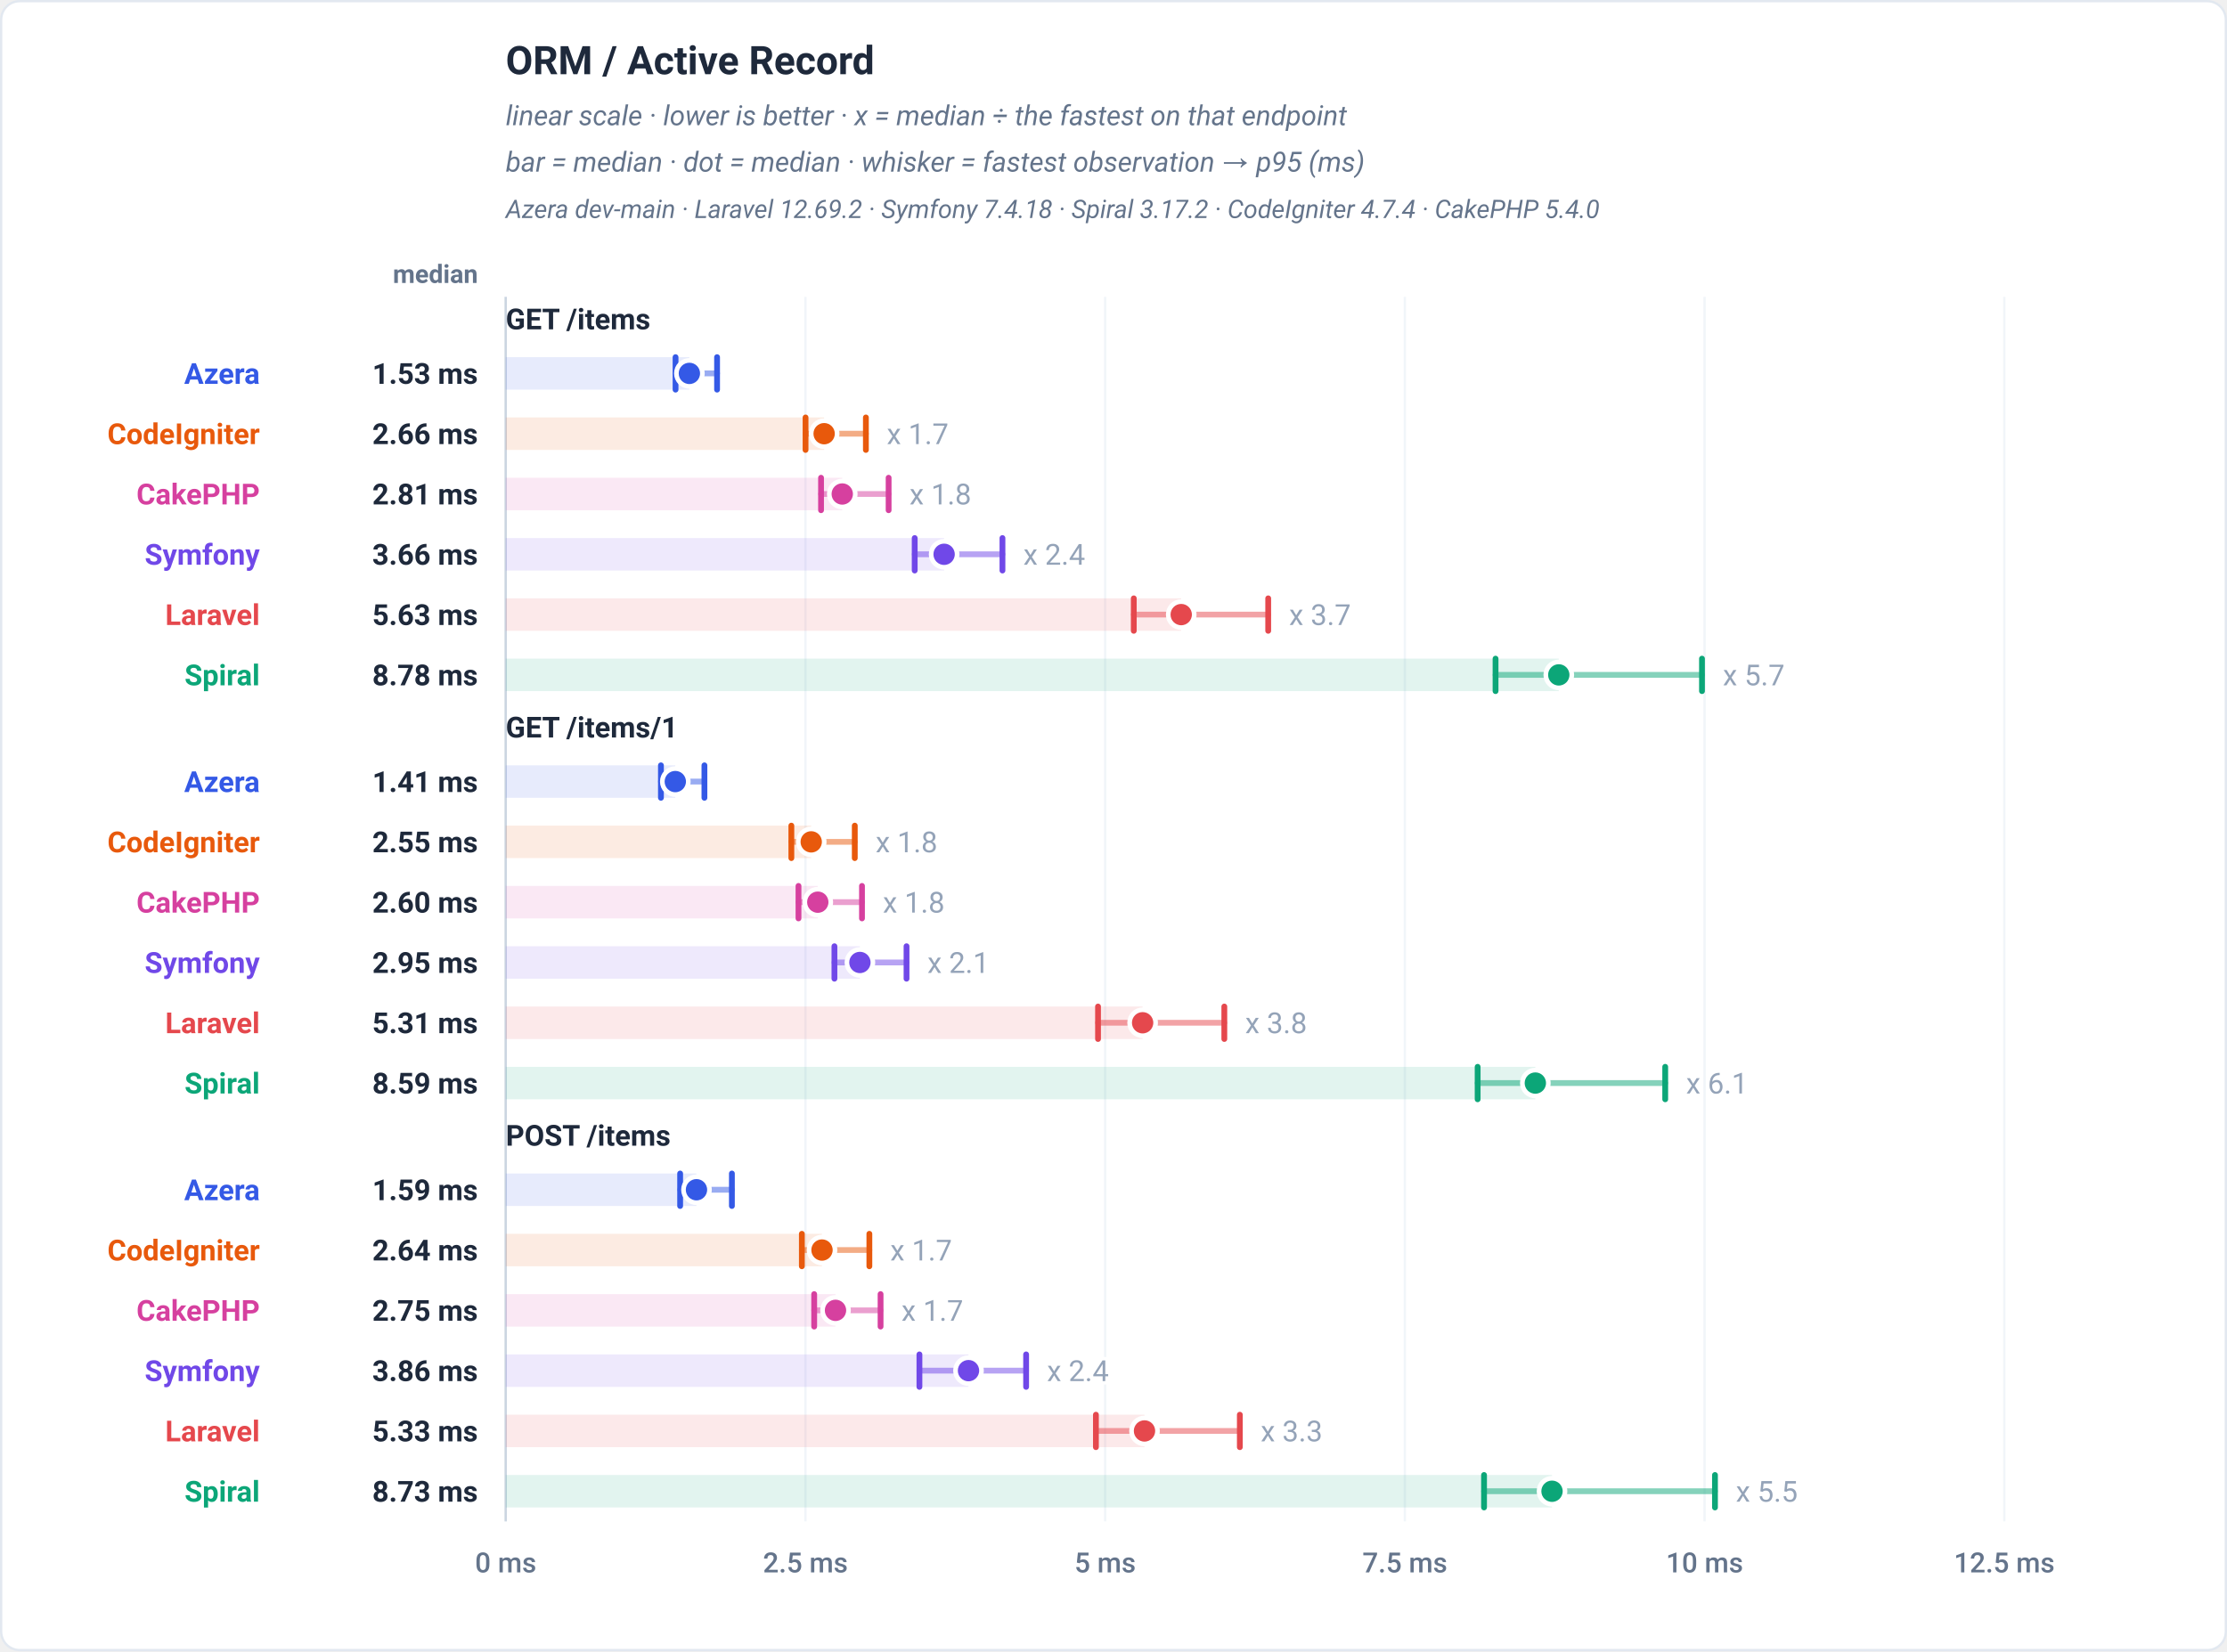
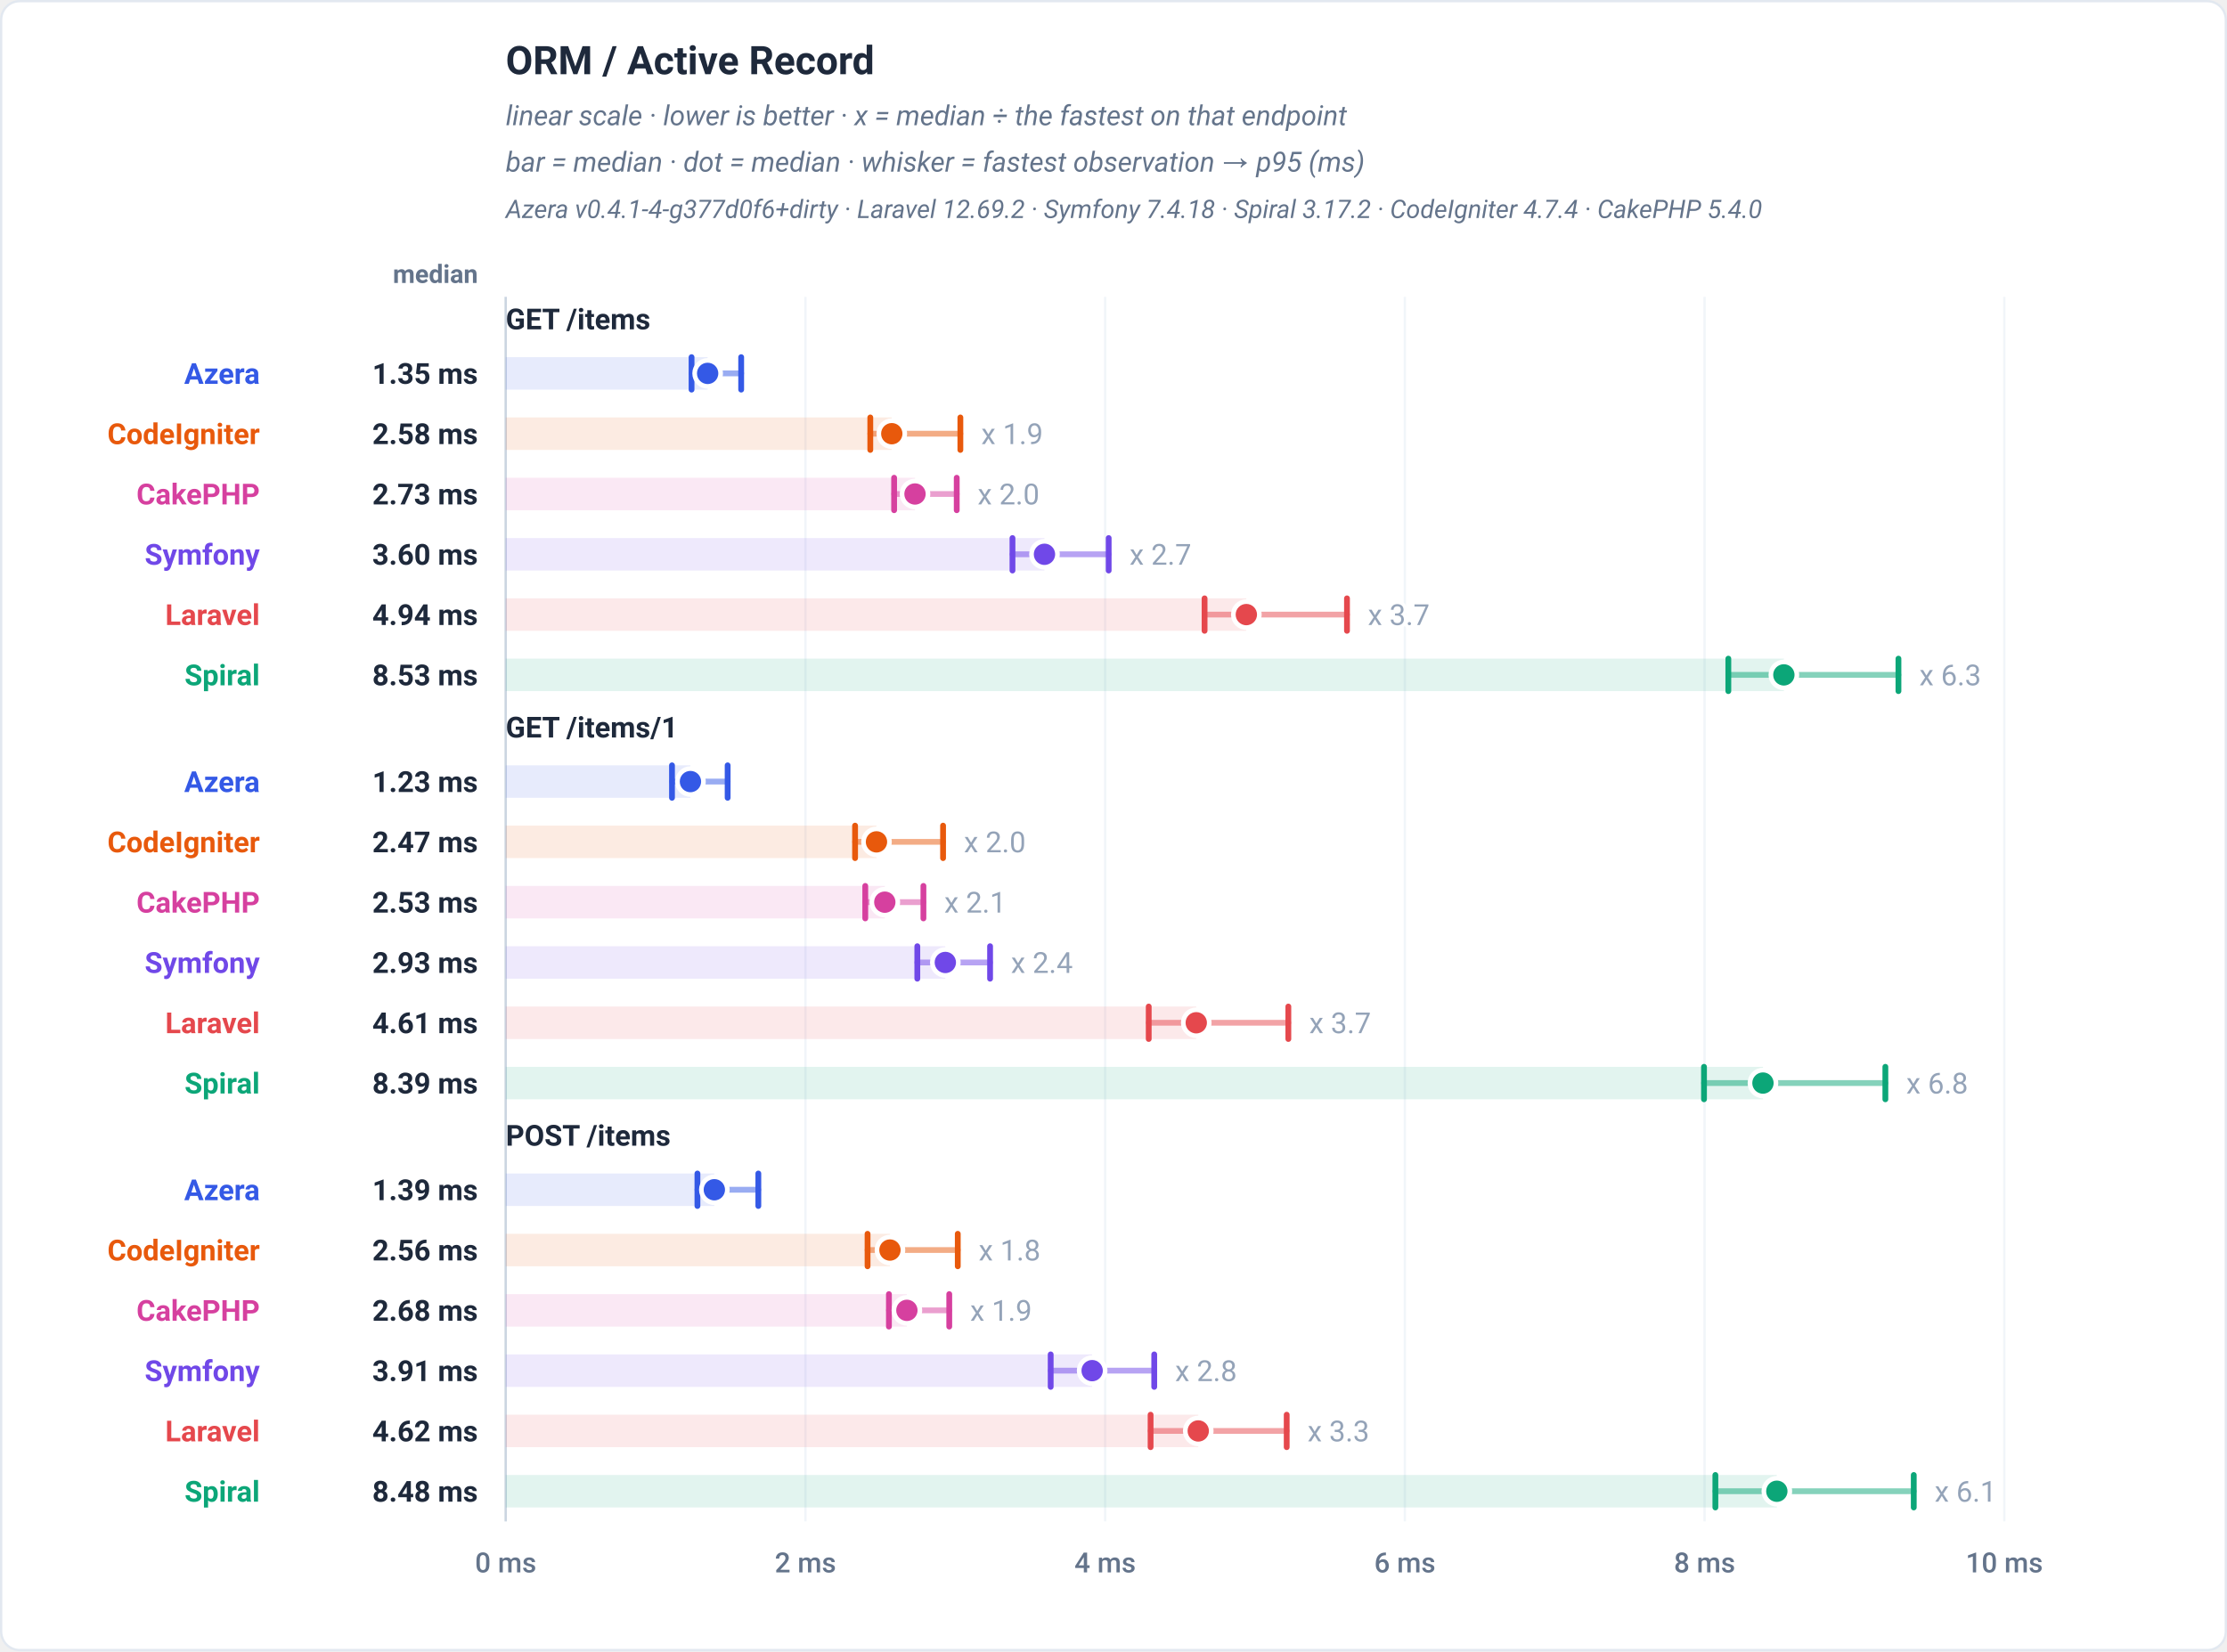
<svg xmlns="http://www.w3.org/2000/svg" viewBox="0 0 960 712" width="960" height="712" role="img" font-family="-apple-system,BlinkMacSystemFont,'Segoe UI',Roboto,Helvetica,Arial,sans-serif">
  <rect x="0.5" y="0.5" width="959" height="711" rx="8" fill="#ffffff" stroke="#e2e8f0" />
  <text x="218" y="32" font-family="-apple-system,BlinkMacSystemFont,'Segoe UI',Roboto,Helvetica,Arial,sans-serif" font-size="17" font-weight="700" fill="#1e293b" text-anchor="start">ORM / Active Record</text>
  <text x="218" y="54" font-family="-apple-system,BlinkMacSystemFont,'Segoe UI',Roboto,Helvetica,Arial,sans-serif" font-size="12" font-weight="400" fill="#64748b" text-anchor="start" font-style="italic">linear scale · lower is better · x = median ÷ the fastest on that endpoint</text>
  <text x="218" y="74" font-family="-apple-system,BlinkMacSystemFont,'Segoe UI',Roboto,Helvetica,Arial,sans-serif" font-size="12" font-weight="400" fill="#64748b" text-anchor="start" font-style="italic">bar = median · dot = median · whisker = fastest observation → p95 (ms)</text>
-   <text x="218" y="94" font-family="-apple-system,BlinkMacSystemFont,'Segoe UI',Roboto,Helvetica,Arial,sans-serif" font-size="11" font-weight="400" fill="#64748b" text-anchor="start" font-style="italic">Azera dev-main · Laravel 12.69.2 · Symfony 7.4.18 · Spiral 3.17.2 · CodeIgniter 4.7.4 · CakePHP 5.4.0</text>
+   <text x="218" y="94" font-family="-apple-system,BlinkMacSystemFont,'Segoe UI',Roboto,Helvetica,Arial,sans-serif" font-size="11" font-weight="400" fill="#64748b" text-anchor="start" font-style="italic">Azera v0.4.1-4-g377d0f6+dirty · Laravel 12.69.2 · Symfony 7.4.18 · Spiral 3.17.2 · CodeIgniter 4.7.4 · CakePHP 5.4.0</text>
  <text x="206" y="122" font-family="-apple-system,BlinkMacSystemFont,'Segoe UI',Roboto,Helvetica,Arial,sans-serif" font-size="11" font-weight="600" fill="#64748b" text-anchor="end">median</text>
  <line x1="218" y1="128" x2="218" y2="656" stroke="#f1f5f9" stroke-width="1" />
  <text x="218" y="678" font-family="-apple-system,BlinkMacSystemFont,'Segoe UI',Roboto,Helvetica,Arial,sans-serif" font-size="12" font-weight="500" fill="#64748b" text-anchor="middle">0 ms</text>
  <line x1="347.2" y1="128" x2="347.2" y2="656" stroke="#f1f5f9" stroke-width="1" />
-   <text x="347.2" y="678" font-family="-apple-system,BlinkMacSystemFont,'Segoe UI',Roboto,Helvetica,Arial,sans-serif" font-size="12" font-weight="500" fill="#64748b" text-anchor="middle">2.5 ms</text>
+   <text x="347.2" y="678" font-family="-apple-system,BlinkMacSystemFont,'Segoe UI',Roboto,Helvetica,Arial,sans-serif" font-size="12" font-weight="500" fill="#64748b" text-anchor="middle">2 ms</text>
  <line x1="476.4" y1="128" x2="476.4" y2="656" stroke="#f1f5f9" stroke-width="1" />
-   <text x="476.4" y="678" font-family="-apple-system,BlinkMacSystemFont,'Segoe UI',Roboto,Helvetica,Arial,sans-serif" font-size="12" font-weight="500" fill="#64748b" text-anchor="middle">5 ms</text>
+   <text x="476.4" y="678" font-family="-apple-system,BlinkMacSystemFont,'Segoe UI',Roboto,Helvetica,Arial,sans-serif" font-size="12" font-weight="500" fill="#64748b" text-anchor="middle">4 ms</text>
  <line x1="605.6" y1="128" x2="605.6" y2="656" stroke="#f1f5f9" stroke-width="1" />
-   <text x="605.6" y="678" font-family="-apple-system,BlinkMacSystemFont,'Segoe UI',Roboto,Helvetica,Arial,sans-serif" font-size="12" font-weight="500" fill="#64748b" text-anchor="middle">7.5 ms</text>
+   <text x="605.6" y="678" font-family="-apple-system,BlinkMacSystemFont,'Segoe UI',Roboto,Helvetica,Arial,sans-serif" font-size="12" font-weight="500" fill="#64748b" text-anchor="middle">6 ms</text>
  <line x1="734.8" y1="128" x2="734.8" y2="656" stroke="#f1f5f9" stroke-width="1" />
-   <text x="734.8" y="678" font-family="-apple-system,BlinkMacSystemFont,'Segoe UI',Roboto,Helvetica,Arial,sans-serif" font-size="12" font-weight="500" fill="#64748b" text-anchor="middle">10 ms</text>
+   <text x="734.8" y="678" font-family="-apple-system,BlinkMacSystemFont,'Segoe UI',Roboto,Helvetica,Arial,sans-serif" font-size="12" font-weight="500" fill="#64748b" text-anchor="middle">8 ms</text>
  <line x1="864" y1="128" x2="864" y2="656" stroke="#f1f5f9" stroke-width="1" />
-   <text x="864" y="678" font-family="-apple-system,BlinkMacSystemFont,'Segoe UI',Roboto,Helvetica,Arial,sans-serif" font-size="12" font-weight="500" fill="#64748b" text-anchor="middle">12.5 ms</text>
+   <text x="864" y="678" font-family="-apple-system,BlinkMacSystemFont,'Segoe UI',Roboto,Helvetica,Arial,sans-serif" font-size="12" font-weight="500" fill="#64748b" text-anchor="middle">10 ms</text>
  <line x1="218" y1="128" x2="218" y2="656" stroke="#cbd5e1" stroke-width="1" />
  <text x="218" y="142" font-family="-apple-system,BlinkMacSystemFont,'Segoe UI',Roboto,Helvetica,Arial,sans-serif" font-size="12.5" font-weight="700" fill="#1e293b" text-anchor="start">GET /items</text>
-   <rect x="218" y="154" width="79.17" height="14" fill="#3459e6" fill-opacity="0.12" />
-   <line x1="291.21" y1="161" x2="309.11" y2="161" stroke="#3459e6" stroke-width="2.5" stroke-linecap="round" opacity="0.5" />
-   <line x1="291.21" y1="154" x2="291.21" y2="168" stroke="#3459e6" stroke-width="2.5" stroke-linecap="round" />
-   <line x1="309.11" y1="154" x2="309.11" y2="168" stroke="#3459e6" stroke-width="2.5" stroke-linecap="round" />
-   <circle cx="297.17" cy="161" r="5.6" fill="#3459e6" stroke="#ffffff" stroke-width="2" />
+   <rect x="218" y="154" width="87.04" height="14" fill="#3459e6" fill-opacity="0.12" />
+   <line x1="298.11" y1="161" x2="319.5" y2="161" stroke="#3459e6" stroke-width="2.5" stroke-linecap="round" opacity="0.5" />
+   <line x1="298.11" y1="154" x2="298.11" y2="168" stroke="#3459e6" stroke-width="2.5" stroke-linecap="round" />
+   <line x1="319.5" y1="154" x2="319.5" y2="168" stroke="#3459e6" stroke-width="2.5" stroke-linecap="round" />
+   <circle cx="305.04" cy="161" r="5.6" fill="#3459e6" stroke="#ffffff" stroke-width="2" />
  <text x="112" y="165.5" font-family="-apple-system,BlinkMacSystemFont,'Segoe UI',Roboto,Helvetica,Arial,sans-serif" font-size="12.5" font-weight="700" fill="#3459e6" text-anchor="end">Azera</text>
-   <text x="206" y="165.5" font-family="-apple-system,BlinkMacSystemFont,'Segoe UI',Roboto,Helvetica,Arial,sans-serif" font-size="12.5" font-weight="700" fill="#1e293b" text-anchor="end">1.53 ms</text>
-   <rect x="218" y="180" width="137.26" height="14" fill="#e8590c" fill-opacity="0.12" />
-   <line x1="347.25" y1="187" x2="373.26" y2="187" stroke="#e8590c" stroke-width="2.5" stroke-linecap="round" opacity="0.5" />
-   <line x1="347.25" y1="180" x2="347.25" y2="194" stroke="#e8590c" stroke-width="2.5" stroke-linecap="round" />
-   <line x1="373.26" y1="180" x2="373.26" y2="194" stroke="#e8590c" stroke-width="2.5" stroke-linecap="round" />
-   <circle cx="355.26" cy="187" r="5.6" fill="#e8590c" stroke="#ffffff" stroke-width="2" />
-   <text x="382.26" y="191.5" font-family="-apple-system,BlinkMacSystemFont,'Segoe UI',Roboto,Helvetica,Arial,sans-serif" font-size="12.5" font-weight="400" fill="#94a3b8" text-anchor="start" stroke="#ffffff" stroke-width="3" paint-order="stroke" stroke-linejoin="round">x 1.7</text>
+   <text x="206" y="165.5" font-family="-apple-system,BlinkMacSystemFont,'Segoe UI',Roboto,Helvetica,Arial,sans-serif" font-size="12.5" font-weight="700" fill="#1e293b" text-anchor="end">1.35 ms</text>
+   <rect x="218" y="180" width="166.42" height="14" fill="#e8590c" fill-opacity="0.12" />
+   <line x1="375.16" y1="187" x2="413.99" y2="187" stroke="#e8590c" stroke-width="2.5" stroke-linecap="round" opacity="0.5" />
+   <line x1="375.16" y1="180" x2="375.16" y2="194" stroke="#e8590c" stroke-width="2.5" stroke-linecap="round" />
+   <line x1="413.99" y1="180" x2="413.99" y2="194" stroke="#e8590c" stroke-width="2.5" stroke-linecap="round" />
+   <circle cx="384.42" cy="187" r="5.6" fill="#e8590c" stroke="#ffffff" stroke-width="2" />
+   <text x="422.99" y="191.5" font-family="-apple-system,BlinkMacSystemFont,'Segoe UI',Roboto,Helvetica,Arial,sans-serif" font-size="12.5" font-weight="400" fill="#94a3b8" text-anchor="start" stroke="#ffffff" stroke-width="3" paint-order="stroke" stroke-linejoin="round">x 1.9</text>
  <text x="112" y="191.5" font-family="-apple-system,BlinkMacSystemFont,'Segoe UI',Roboto,Helvetica,Arial,sans-serif" font-size="12.5" font-weight="700" fill="#e8590c" text-anchor="end">CodeIgniter</text>
-   <text x="206" y="191.5" font-family="-apple-system,BlinkMacSystemFont,'Segoe UI',Roboto,Helvetica,Arial,sans-serif" font-size="12.5" font-weight="700" fill="#1e293b" text-anchor="end">2.66 ms</text>
-   <rect x="218" y="206" width="145.07" height="14" fill="#d6409f" fill-opacity="0.12" />
-   <line x1="353.93" y1="213" x2="383.06" y2="213" stroke="#d6409f" stroke-width="2.5" stroke-linecap="round" opacity="0.5" />
-   <line x1="353.93" y1="206" x2="353.93" y2="220" stroke="#d6409f" stroke-width="2.5" stroke-linecap="round" />
-   <line x1="383.06" y1="206" x2="383.06" y2="220" stroke="#d6409f" stroke-width="2.5" stroke-linecap="round" />
-   <circle cx="363.07" cy="213" r="5.6" fill="#d6409f" stroke="#ffffff" stroke-width="2" />
-   <text x="392.06" y="217.5" font-family="-apple-system,BlinkMacSystemFont,'Segoe UI',Roboto,Helvetica,Arial,sans-serif" font-size="12.5" font-weight="400" fill="#94a3b8" text-anchor="start" stroke="#ffffff" stroke-width="3" paint-order="stroke" stroke-linejoin="round">x 1.8</text>
+   <text x="206" y="191.5" font-family="-apple-system,BlinkMacSystemFont,'Segoe UI',Roboto,Helvetica,Arial,sans-serif" font-size="12.5" font-weight="700" fill="#1e293b" text-anchor="end">2.58 ms</text>
+   <rect x="218" y="206" width="176.43" height="14" fill="#d6409f" fill-opacity="0.12" />
+   <line x1="385.43" y1="213" x2="412.42" y2="213" stroke="#d6409f" stroke-width="2.5" stroke-linecap="round" opacity="0.5" />
+   <line x1="385.43" y1="206" x2="385.43" y2="220" stroke="#d6409f" stroke-width="2.5" stroke-linecap="round" />
+   <line x1="412.42" y1="206" x2="412.42" y2="220" stroke="#d6409f" stroke-width="2.5" stroke-linecap="round" />
+   <circle cx="394.43" cy="213" r="5.6" fill="#d6409f" stroke="#ffffff" stroke-width="2" />
+   <text x="421.42" y="217.5" font-family="-apple-system,BlinkMacSystemFont,'Segoe UI',Roboto,Helvetica,Arial,sans-serif" font-size="12.5" font-weight="400" fill="#94a3b8" text-anchor="start" stroke="#ffffff" stroke-width="3" paint-order="stroke" stroke-linejoin="round">x 2.0</text>
  <text x="112" y="217.5" font-family="-apple-system,BlinkMacSystemFont,'Segoe UI',Roboto,Helvetica,Arial,sans-serif" font-size="12.5" font-weight="700" fill="#d6409f" text-anchor="end">CakePHP</text>
-   <text x="206" y="217.5" font-family="-apple-system,BlinkMacSystemFont,'Segoe UI',Roboto,Helvetica,Arial,sans-serif" font-size="12.5" font-weight="700" fill="#1e293b" text-anchor="end">2.81 ms</text>
-   <rect x="218" y="232" width="188.98" height="14" fill="#7048e8" fill-opacity="0.12" />
-   <line x1="394.3" y1="239" x2="432.13" y2="239" stroke="#7048e8" stroke-width="2.5" stroke-linecap="round" opacity="0.5" />
-   <line x1="394.3" y1="232" x2="394.3" y2="246" stroke="#7048e8" stroke-width="2.5" stroke-linecap="round" />
-   <line x1="432.13" y1="232" x2="432.13" y2="246" stroke="#7048e8" stroke-width="2.5" stroke-linecap="round" />
-   <circle cx="406.98" cy="239" r="5.6" fill="#7048e8" stroke="#ffffff" stroke-width="2" />
-   <text x="441.13" y="243.5" font-family="-apple-system,BlinkMacSystemFont,'Segoe UI',Roboto,Helvetica,Arial,sans-serif" font-size="12.5" font-weight="400" fill="#94a3b8" text-anchor="start" stroke="#ffffff" stroke-width="3" paint-order="stroke" stroke-linejoin="round">x 2.4</text>
+   <text x="206" y="217.5" font-family="-apple-system,BlinkMacSystemFont,'Segoe UI',Roboto,Helvetica,Arial,sans-serif" font-size="12.5" font-weight="700" fill="#1e293b" text-anchor="end">2.73 ms</text>
+   <rect x="218" y="232" width="232.24" height="14" fill="#7048e8" fill-opacity="0.12" />
+   <line x1="436.45" y1="239" x2="477.92" y2="239" stroke="#7048e8" stroke-width="2.5" stroke-linecap="round" opacity="0.5" />
+   <line x1="436.45" y1="232" x2="436.45" y2="246" stroke="#7048e8" stroke-width="2.5" stroke-linecap="round" />
+   <line x1="477.92" y1="232" x2="477.92" y2="246" stroke="#7048e8" stroke-width="2.5" stroke-linecap="round" />
+   <circle cx="450.24" cy="239" r="5.6" fill="#7048e8" stroke="#ffffff" stroke-width="2" />
+   <text x="486.92" y="243.5" font-family="-apple-system,BlinkMacSystemFont,'Segoe UI',Roboto,Helvetica,Arial,sans-serif" font-size="12.5" font-weight="400" fill="#94a3b8" text-anchor="start" stroke="#ffffff" stroke-width="3" paint-order="stroke" stroke-linejoin="round">x 2.7</text>
  <text x="112" y="243.5" font-family="-apple-system,BlinkMacSystemFont,'Segoe UI',Roboto,Helvetica,Arial,sans-serif" font-size="12.5" font-weight="700" fill="#7048e8" text-anchor="end">Symfony</text>
-   <text x="206" y="243.5" font-family="-apple-system,BlinkMacSystemFont,'Segoe UI',Roboto,Helvetica,Arial,sans-serif" font-size="12.5" font-weight="700" fill="#1e293b" text-anchor="end">3.66 ms</text>
-   <rect x="218" y="258" width="291.19" height="14" fill="#e5484d" fill-opacity="0.12" />
-   <line x1="488.74" y1="265" x2="546.69" y2="265" stroke="#e5484d" stroke-width="2.5" stroke-linecap="round" opacity="0.5" />
-   <line x1="488.74" y1="258" x2="488.74" y2="272" stroke="#e5484d" stroke-width="2.5" stroke-linecap="round" />
-   <line x1="546.69" y1="258" x2="546.69" y2="272" stroke="#e5484d" stroke-width="2.5" stroke-linecap="round" />
-   <circle cx="509.19" cy="265" r="5.6" fill="#e5484d" stroke="#ffffff" stroke-width="2" />
-   <text x="555.69" y="269.5" font-family="-apple-system,BlinkMacSystemFont,'Segoe UI',Roboto,Helvetica,Arial,sans-serif" font-size="12.5" font-weight="400" fill="#94a3b8" text-anchor="start" stroke="#ffffff" stroke-width="3" paint-order="stroke" stroke-linejoin="round">x 3.7</text>
+   <text x="206" y="243.5" font-family="-apple-system,BlinkMacSystemFont,'Segoe UI',Roboto,Helvetica,Arial,sans-serif" font-size="12.5" font-weight="700" fill="#1e293b" text-anchor="end">3.60 ms</text>
+   <rect x="218" y="258" width="319.26" height="14" fill="#e5484d" fill-opacity="0.12" />
+   <line x1="519.26" y1="265" x2="580.65" y2="265" stroke="#e5484d" stroke-width="2.5" stroke-linecap="round" opacity="0.5" />
+   <line x1="519.26" y1="258" x2="519.26" y2="272" stroke="#e5484d" stroke-width="2.5" stroke-linecap="round" />
+   <line x1="580.65" y1="258" x2="580.65" y2="272" stroke="#e5484d" stroke-width="2.5" stroke-linecap="round" />
+   <circle cx="537.26" cy="265" r="5.6" fill="#e5484d" stroke="#ffffff" stroke-width="2" />
+   <text x="589.65" y="269.5" font-family="-apple-system,BlinkMacSystemFont,'Segoe UI',Roboto,Helvetica,Arial,sans-serif" font-size="12.5" font-weight="400" fill="#94a3b8" text-anchor="start" stroke="#ffffff" stroke-width="3" paint-order="stroke" stroke-linejoin="round">x 3.7</text>
  <text x="112" y="269.5" font-family="-apple-system,BlinkMacSystemFont,'Segoe UI',Roboto,Helvetica,Arial,sans-serif" font-size="12.5" font-weight="700" fill="#e5484d" text-anchor="end">Laravel</text>
-   <text x="206" y="269.5" font-family="-apple-system,BlinkMacSystemFont,'Segoe UI',Roboto,Helvetica,Arial,sans-serif" font-size="12.5" font-weight="700" fill="#1e293b" text-anchor="end">5.63 ms</text>
-   <rect x="218" y="284" width="453.95" height="14" fill="#0ca678" fill-opacity="0.12" />
-   <line x1="644.69" y1="291" x2="733.68" y2="291" stroke="#0ca678" stroke-width="2.5" stroke-linecap="round" opacity="0.5" />
-   <line x1="644.69" y1="284" x2="644.69" y2="298" stroke="#0ca678" stroke-width="2.5" stroke-linecap="round" />
-   <line x1="733.68" y1="284" x2="733.68" y2="298" stroke="#0ca678" stroke-width="2.5" stroke-linecap="round" />
-   <circle cx="671.95" cy="291" r="5.6" fill="#0ca678" stroke="#ffffff" stroke-width="2" />
-   <text x="742.68" y="295.5" font-family="-apple-system,BlinkMacSystemFont,'Segoe UI',Roboto,Helvetica,Arial,sans-serif" font-size="12.5" font-weight="400" fill="#94a3b8" text-anchor="start" stroke="#ffffff" stroke-width="3" paint-order="stroke" stroke-linejoin="round">x 5.7</text>
+   <text x="206" y="269.5" font-family="-apple-system,BlinkMacSystemFont,'Segoe UI',Roboto,Helvetica,Arial,sans-serif" font-size="12.5" font-weight="700" fill="#1e293b" text-anchor="end">4.94 ms</text>
+   <rect x="218" y="284" width="550.97" height="14" fill="#0ca678" fill-opacity="0.12" />
+   <line x1="745.04" y1="291" x2="818.37" y2="291" stroke="#0ca678" stroke-width="2.5" stroke-linecap="round" opacity="0.5" />
+   <line x1="745.04" y1="284" x2="745.04" y2="298" stroke="#0ca678" stroke-width="2.5" stroke-linecap="round" />
+   <line x1="818.37" y1="284" x2="818.37" y2="298" stroke="#0ca678" stroke-width="2.5" stroke-linecap="round" />
+   <circle cx="768.97" cy="291" r="5.6" fill="#0ca678" stroke="#ffffff" stroke-width="2" />
+   <text x="827.37" y="295.5" font-family="-apple-system,BlinkMacSystemFont,'Segoe UI',Roboto,Helvetica,Arial,sans-serif" font-size="12.5" font-weight="400" fill="#94a3b8" text-anchor="start" stroke="#ffffff" stroke-width="3" paint-order="stroke" stroke-linejoin="round">x 6.3</text>
  <text x="112" y="295.5" font-family="-apple-system,BlinkMacSystemFont,'Segoe UI',Roboto,Helvetica,Arial,sans-serif" font-size="12.5" font-weight="700" fill="#0ca678" text-anchor="end">Spiral</text>
-   <text x="206" y="295.5" font-family="-apple-system,BlinkMacSystemFont,'Segoe UI',Roboto,Helvetica,Arial,sans-serif" font-size="12.5" font-weight="700" fill="#1e293b" text-anchor="end">8.78 ms</text>
+   <text x="206" y="295.5" font-family="-apple-system,BlinkMacSystemFont,'Segoe UI',Roboto,Helvetica,Arial,sans-serif" font-size="12.5" font-weight="700" fill="#1e293b" text-anchor="end">8.53 ms</text>
  <text x="218" y="318" font-family="-apple-system,BlinkMacSystemFont,'Segoe UI',Roboto,Helvetica,Arial,sans-serif" font-size="12.5" font-weight="700" fill="#1e293b" text-anchor="start">GET /items/1</text>
-   <rect x="218" y="330" width="73.1" height="14" fill="#3459e6" fill-opacity="0.12" />
-   <line x1="284.91" y1="337" x2="303.66" y2="337" stroke="#3459e6" stroke-width="2.5" stroke-linecap="round" opacity="0.5" />
-   <line x1="284.91" y1="330" x2="284.91" y2="344" stroke="#3459e6" stroke-width="2.5" stroke-linecap="round" />
-   <line x1="303.66" y1="330" x2="303.66" y2="344" stroke="#3459e6" stroke-width="2.5" stroke-linecap="round" />
-   <circle cx="291.1" cy="337" r="5.6" fill="#3459e6" stroke="#ffffff" stroke-width="2" />
+   <rect x="218" y="330" width="79.63" height="14" fill="#3459e6" fill-opacity="0.12" />
+   <line x1="289.68" y1="337" x2="313.67" y2="337" stroke="#3459e6" stroke-width="2.5" stroke-linecap="round" opacity="0.5" />
+   <line x1="289.68" y1="330" x2="289.68" y2="344" stroke="#3459e6" stroke-width="2.5" stroke-linecap="round" />
+   <line x1="313.67" y1="330" x2="313.67" y2="344" stroke="#3459e6" stroke-width="2.5" stroke-linecap="round" />
+   <circle cx="297.63" cy="337" r="5.6" fill="#3459e6" stroke="#ffffff" stroke-width="2" />
  <text x="112" y="341.5" font-family="-apple-system,BlinkMacSystemFont,'Segoe UI',Roboto,Helvetica,Arial,sans-serif" font-size="12.5" font-weight="700" fill="#3459e6" text-anchor="end">Azera</text>
-   <text x="206" y="341.5" font-family="-apple-system,BlinkMacSystemFont,'Segoe UI',Roboto,Helvetica,Arial,sans-serif" font-size="12.5" font-weight="700" fill="#1e293b" text-anchor="end">1.41 ms</text>
-   <rect x="218" y="356" width="131.69" height="14" fill="#e8590c" fill-opacity="0.12" />
-   <line x1="341.13" y1="363" x2="368.47" y2="363" stroke="#e8590c" stroke-width="2.5" stroke-linecap="round" opacity="0.5" />
-   <line x1="341.13" y1="356" x2="341.13" y2="370" stroke="#e8590c" stroke-width="2.5" stroke-linecap="round" />
-   <line x1="368.47" y1="356" x2="368.47" y2="370" stroke="#e8590c" stroke-width="2.5" stroke-linecap="round" />
-   <circle cx="349.69" cy="363" r="5.6" fill="#e8590c" stroke="#ffffff" stroke-width="2" />
-   <text x="377.47" y="367.5" font-family="-apple-system,BlinkMacSystemFont,'Segoe UI',Roboto,Helvetica,Arial,sans-serif" font-size="12.5" font-weight="400" fill="#94a3b8" text-anchor="start" stroke="#ffffff" stroke-width="3" paint-order="stroke" stroke-linejoin="round">x 1.8</text>
+   <text x="206" y="341.5" font-family="-apple-system,BlinkMacSystemFont,'Segoe UI',Roboto,Helvetica,Arial,sans-serif" font-size="12.5" font-weight="700" fill="#1e293b" text-anchor="end">1.23 ms</text>
+   <rect x="218" y="356" width="159.82" height="14" fill="#e8590c" fill-opacity="0.12" />
+   <line x1="368.6" y1="363" x2="406.53" y2="363" stroke="#e8590c" stroke-width="2.5" stroke-linecap="round" opacity="0.5" />
+   <line x1="368.6" y1="356" x2="368.6" y2="370" stroke="#e8590c" stroke-width="2.5" stroke-linecap="round" />
+   <line x1="406.53" y1="356" x2="406.53" y2="370" stroke="#e8590c" stroke-width="2.5" stroke-linecap="round" />
+   <circle cx="377.82" cy="363" r="5.6" fill="#e8590c" stroke="#ffffff" stroke-width="2" />
+   <text x="415.53" y="367.5" font-family="-apple-system,BlinkMacSystemFont,'Segoe UI',Roboto,Helvetica,Arial,sans-serif" font-size="12.5" font-weight="400" fill="#94a3b8" text-anchor="start" stroke="#ffffff" stroke-width="3" paint-order="stroke" stroke-linejoin="round">x 2.0</text>
  <text x="112" y="367.5" font-family="-apple-system,BlinkMacSystemFont,'Segoe UI',Roboto,Helvetica,Arial,sans-serif" font-size="12.5" font-weight="700" fill="#e8590c" text-anchor="end">CodeIgniter</text>
-   <text x="206" y="367.5" font-family="-apple-system,BlinkMacSystemFont,'Segoe UI',Roboto,Helvetica,Arial,sans-serif" font-size="12.5" font-weight="700" fill="#1e293b" text-anchor="end">2.55 ms</text>
-   <rect x="218" y="382" width="134.52" height="14" fill="#d6409f" fill-opacity="0.12" />
-   <line x1="344.21" y1="389" x2="371.58" y2="389" stroke="#d6409f" stroke-width="2.5" stroke-linecap="round" opacity="0.5" />
-   <line x1="344.21" y1="382" x2="344.21" y2="396" stroke="#d6409f" stroke-width="2.5" stroke-linecap="round" />
-   <line x1="371.58" y1="382" x2="371.58" y2="396" stroke="#d6409f" stroke-width="2.5" stroke-linecap="round" />
-   <circle cx="352.52" cy="389" r="5.6" fill="#d6409f" stroke="#ffffff" stroke-width="2" />
-   <text x="380.58" y="393.5" font-family="-apple-system,BlinkMacSystemFont,'Segoe UI',Roboto,Helvetica,Arial,sans-serif" font-size="12.5" font-weight="400" fill="#94a3b8" text-anchor="start" stroke="#ffffff" stroke-width="3" paint-order="stroke" stroke-linejoin="round">x 1.8</text>
+   <text x="206" y="367.5" font-family="-apple-system,BlinkMacSystemFont,'Segoe UI',Roboto,Helvetica,Arial,sans-serif" font-size="12.5" font-weight="700" fill="#1e293b" text-anchor="end">2.47 ms</text>
+   <rect x="218" y="382" width="163.41" height="14" fill="#d6409f" fill-opacity="0.12" />
+   <line x1="372.99" y1="389" x2="398.06" y2="389" stroke="#d6409f" stroke-width="2.5" stroke-linecap="round" opacity="0.5" />
+   <line x1="372.99" y1="382" x2="372.99" y2="396" stroke="#d6409f" stroke-width="2.5" stroke-linecap="round" />
+   <line x1="398.06" y1="382" x2="398.06" y2="396" stroke="#d6409f" stroke-width="2.5" stroke-linecap="round" />
+   <circle cx="381.41" cy="389" r="5.6" fill="#d6409f" stroke="#ffffff" stroke-width="2" />
+   <text x="407.06" y="393.5" font-family="-apple-system,BlinkMacSystemFont,'Segoe UI',Roboto,Helvetica,Arial,sans-serif" font-size="12.5" font-weight="400" fill="#94a3b8" text-anchor="start" stroke="#ffffff" stroke-width="3" paint-order="stroke" stroke-linejoin="round">x 2.1</text>
  <text x="112" y="393.5" font-family="-apple-system,BlinkMacSystemFont,'Segoe UI',Roboto,Helvetica,Arial,sans-serif" font-size="12.5" font-weight="700" fill="#d6409f" text-anchor="end">CakePHP</text>
-   <text x="206" y="393.5" font-family="-apple-system,BlinkMacSystemFont,'Segoe UI',Roboto,Helvetica,Arial,sans-serif" font-size="12.5" font-weight="700" fill="#1e293b" text-anchor="end">2.60 ms</text>
-   <rect x="218" y="408" width="152.68" height="14" fill="#7048e8" fill-opacity="0.12" />
-   <line x1="359.7" y1="415" x2="390.78" y2="415" stroke="#7048e8" stroke-width="2.5" stroke-linecap="round" opacity="0.5" />
-   <line x1="359.7" y1="408" x2="359.7" y2="422" stroke="#7048e8" stroke-width="2.5" stroke-linecap="round" />
-   <line x1="390.78" y1="408" x2="390.78" y2="422" stroke="#7048e8" stroke-width="2.5" stroke-linecap="round" />
-   <circle cx="370.68" cy="415" r="5.6" fill="#7048e8" stroke="#ffffff" stroke-width="2" />
-   <text x="399.78" y="419.5" font-family="-apple-system,BlinkMacSystemFont,'Segoe UI',Roboto,Helvetica,Arial,sans-serif" font-size="12.5" font-weight="400" fill="#94a3b8" text-anchor="start" stroke="#ffffff" stroke-width="3" paint-order="stroke" stroke-linejoin="round">x 2.1</text>
+   <text x="206" y="393.5" font-family="-apple-system,BlinkMacSystemFont,'Segoe UI',Roboto,Helvetica,Arial,sans-serif" font-size="12.5" font-weight="700" fill="#1e293b" text-anchor="end">2.53 ms</text>
+   <rect x="218" y="408" width="189.5" height="14" fill="#7048e8" fill-opacity="0.12" />
+   <line x1="395.43" y1="415" x2="426.8" y2="415" stroke="#7048e8" stroke-width="2.5" stroke-linecap="round" opacity="0.5" />
+   <line x1="395.43" y1="408" x2="395.43" y2="422" stroke="#7048e8" stroke-width="2.5" stroke-linecap="round" />
+   <line x1="426.8" y1="408" x2="426.8" y2="422" stroke="#7048e8" stroke-width="2.5" stroke-linecap="round" />
+   <circle cx="407.5" cy="415" r="5.6" fill="#7048e8" stroke="#ffffff" stroke-width="2" />
+   <text x="435.8" y="419.5" font-family="-apple-system,BlinkMacSystemFont,'Segoe UI',Roboto,Helvetica,Arial,sans-serif" font-size="12.5" font-weight="400" fill="#94a3b8" text-anchor="start" stroke="#ffffff" stroke-width="3" paint-order="stroke" stroke-linejoin="round">x 2.4</text>
  <text x="112" y="419.5" font-family="-apple-system,BlinkMacSystemFont,'Segoe UI',Roboto,Helvetica,Arial,sans-serif" font-size="12.5" font-weight="700" fill="#7048e8" text-anchor="end">Symfony</text>
-   <text x="206" y="419.5" font-family="-apple-system,BlinkMacSystemFont,'Segoe UI',Roboto,Helvetica,Arial,sans-serif" font-size="12.5" font-weight="700" fill="#1e293b" text-anchor="end">2.95 ms</text>
-   <rect x="218" y="434" width="274.55" height="14" fill="#e5484d" fill-opacity="0.12" />
-   <line x1="473.33" y1="441" x2="527.77" y2="441" stroke="#e5484d" stroke-width="2.5" stroke-linecap="round" opacity="0.5" />
-   <line x1="473.33" y1="434" x2="473.33" y2="448" stroke="#e5484d" stroke-width="2.5" stroke-linecap="round" />
-   <line x1="527.77" y1="434" x2="527.77" y2="448" stroke="#e5484d" stroke-width="2.5" stroke-linecap="round" />
-   <circle cx="492.55" cy="441" r="5.6" fill="#e5484d" stroke="#ffffff" stroke-width="2" />
-   <text x="536.77" y="445.5" font-family="-apple-system,BlinkMacSystemFont,'Segoe UI',Roboto,Helvetica,Arial,sans-serif" font-size="12.5" font-weight="400" fill="#94a3b8" text-anchor="start" stroke="#ffffff" stroke-width="3" paint-order="stroke" stroke-linejoin="round">x 3.8</text>
+   <text x="206" y="419.5" font-family="-apple-system,BlinkMacSystemFont,'Segoe UI',Roboto,Helvetica,Arial,sans-serif" font-size="12.5" font-weight="700" fill="#1e293b" text-anchor="end">2.93 ms</text>
+   <rect x="218" y="434" width="297.67" height="14" fill="#e5484d" fill-opacity="0.12" />
+   <line x1="495.18" y1="441" x2="555.37" y2="441" stroke="#e5484d" stroke-width="2.5" stroke-linecap="round" opacity="0.5" />
+   <line x1="495.18" y1="434" x2="495.18" y2="448" stroke="#e5484d" stroke-width="2.5" stroke-linecap="round" />
+   <line x1="555.37" y1="434" x2="555.37" y2="448" stroke="#e5484d" stroke-width="2.5" stroke-linecap="round" />
+   <circle cx="515.67" cy="441" r="5.6" fill="#e5484d" stroke="#ffffff" stroke-width="2" />
+   <text x="564.37" y="445.5" font-family="-apple-system,BlinkMacSystemFont,'Segoe UI',Roboto,Helvetica,Arial,sans-serif" font-size="12.5" font-weight="400" fill="#94a3b8" text-anchor="start" stroke="#ffffff" stroke-width="3" paint-order="stroke" stroke-linejoin="round">x 3.7</text>
  <text x="112" y="445.5" font-family="-apple-system,BlinkMacSystemFont,'Segoe UI',Roboto,Helvetica,Arial,sans-serif" font-size="12.5" font-weight="700" fill="#e5484d" text-anchor="end">Laravel</text>
-   <text x="206" y="445.5" font-family="-apple-system,BlinkMacSystemFont,'Segoe UI',Roboto,Helvetica,Arial,sans-serif" font-size="12.5" font-weight="700" fill="#1e293b" text-anchor="end">5.31 ms</text>
-   <rect x="218" y="460" width="443.84" height="14" fill="#0ca678" fill-opacity="0.12" />
-   <line x1="636.97" y1="467" x2="717.83" y2="467" stroke="#0ca678" stroke-width="2.5" stroke-linecap="round" opacity="0.5" />
-   <line x1="636.97" y1="460" x2="636.97" y2="474" stroke="#0ca678" stroke-width="2.5" stroke-linecap="round" />
-   <line x1="717.83" y1="460" x2="717.83" y2="474" stroke="#0ca678" stroke-width="2.5" stroke-linecap="round" />
-   <circle cx="661.84" cy="467" r="5.6" fill="#0ca678" stroke="#ffffff" stroke-width="2" />
-   <text x="726.83" y="471.5" font-family="-apple-system,BlinkMacSystemFont,'Segoe UI',Roboto,Helvetica,Arial,sans-serif" font-size="12.5" font-weight="400" fill="#94a3b8" text-anchor="start" stroke="#ffffff" stroke-width="3" paint-order="stroke" stroke-linejoin="round">x 6.1</text>
+   <text x="206" y="445.5" font-family="-apple-system,BlinkMacSystemFont,'Segoe UI',Roboto,Helvetica,Arial,sans-serif" font-size="12.5" font-weight="700" fill="#1e293b" text-anchor="end">4.61 ms</text>
+   <rect x="218" y="460" width="541.96" height="14" fill="#0ca678" fill-opacity="0.12" />
+   <line x1="734.55" y1="467" x2="812.73" y2="467" stroke="#0ca678" stroke-width="2.5" stroke-linecap="round" opacity="0.5" />
+   <line x1="734.55" y1="460" x2="734.55" y2="474" stroke="#0ca678" stroke-width="2.5" stroke-linecap="round" />
+   <line x1="812.73" y1="460" x2="812.73" y2="474" stroke="#0ca678" stroke-width="2.5" stroke-linecap="round" />
+   <circle cx="759.96" cy="467" r="5.6" fill="#0ca678" stroke="#ffffff" stroke-width="2" />
+   <text x="821.73" y="471.5" font-family="-apple-system,BlinkMacSystemFont,'Segoe UI',Roboto,Helvetica,Arial,sans-serif" font-size="12.5" font-weight="400" fill="#94a3b8" text-anchor="start" stroke="#ffffff" stroke-width="3" paint-order="stroke" stroke-linejoin="round">x 6.8</text>
  <text x="112" y="471.5" font-family="-apple-system,BlinkMacSystemFont,'Segoe UI',Roboto,Helvetica,Arial,sans-serif" font-size="12.5" font-weight="700" fill="#0ca678" text-anchor="end">Spiral</text>
-   <text x="206" y="471.5" font-family="-apple-system,BlinkMacSystemFont,'Segoe UI',Roboto,Helvetica,Arial,sans-serif" font-size="12.5" font-weight="700" fill="#1e293b" text-anchor="end">8.59 ms</text>
+   <text x="206" y="471.5" font-family="-apple-system,BlinkMacSystemFont,'Segoe UI',Roboto,Helvetica,Arial,sans-serif" font-size="12.5" font-weight="700" fill="#1e293b" text-anchor="end">8.39 ms</text>
  <text x="218" y="494" font-family="-apple-system,BlinkMacSystemFont,'Segoe UI',Roboto,Helvetica,Arial,sans-serif" font-size="12.5" font-weight="700" fill="#1e293b" text-anchor="start">POST /items</text>
-   <rect x="218" y="506" width="82.23" height="14" fill="#3459e6" fill-opacity="0.12" />
-   <line x1="293.19" y1="513" x2="315.5" y2="513" stroke="#3459e6" stroke-width="2.5" stroke-linecap="round" opacity="0.5" />
-   <line x1="293.19" y1="506" x2="293.19" y2="520" stroke="#3459e6" stroke-width="2.5" stroke-linecap="round" />
-   <line x1="315.5" y1="506" x2="315.5" y2="520" stroke="#3459e6" stroke-width="2.5" stroke-linecap="round" />
-   <circle cx="300.23" cy="513" r="5.6" fill="#3459e6" stroke="#ffffff" stroke-width="2" />
+   <rect x="218" y="506" width="89.93" height="14" fill="#3459e6" fill-opacity="0.12" />
+   <line x1="300.64" y1="513" x2="326.9" y2="513" stroke="#3459e6" stroke-width="2.5" stroke-linecap="round" opacity="0.5" />
+   <line x1="300.64" y1="506" x2="300.64" y2="520" stroke="#3459e6" stroke-width="2.5" stroke-linecap="round" />
+   <line x1="326.9" y1="506" x2="326.9" y2="520" stroke="#3459e6" stroke-width="2.5" stroke-linecap="round" />
+   <circle cx="307.93" cy="513" r="5.6" fill="#3459e6" stroke="#ffffff" stroke-width="2" />
  <text x="112" y="517.5" font-family="-apple-system,BlinkMacSystemFont,'Segoe UI',Roboto,Helvetica,Arial,sans-serif" font-size="12.5" font-weight="700" fill="#3459e6" text-anchor="end">Azera</text>
-   <text x="206" y="517.5" font-family="-apple-system,BlinkMacSystemFont,'Segoe UI',Roboto,Helvetica,Arial,sans-serif" font-size="12.5" font-weight="700" fill="#1e293b" text-anchor="end">1.59 ms</text>
-   <rect x="218" y="532" width="136.34" height="14" fill="#e8590c" fill-opacity="0.12" />
-   <line x1="345.66" y1="539" x2="374.76" y2="539" stroke="#e8590c" stroke-width="2.5" stroke-linecap="round" opacity="0.5" />
-   <line x1="345.66" y1="532" x2="345.66" y2="546" stroke="#e8590c" stroke-width="2.5" stroke-linecap="round" />
-   <line x1="374.76" y1="532" x2="374.76" y2="546" stroke="#e8590c" stroke-width="2.5" stroke-linecap="round" />
-   <circle cx="354.34" cy="539" r="5.6" fill="#e8590c" stroke="#ffffff" stroke-width="2" />
-   <text x="383.76" y="543.5" font-family="-apple-system,BlinkMacSystemFont,'Segoe UI',Roboto,Helvetica,Arial,sans-serif" font-size="12.5" font-weight="400" fill="#94a3b8" text-anchor="start" stroke="#ffffff" stroke-width="3" paint-order="stroke" stroke-linejoin="round">x 1.7</text>
+   <text x="206" y="517.5" font-family="-apple-system,BlinkMacSystemFont,'Segoe UI',Roboto,Helvetica,Arial,sans-serif" font-size="12.5" font-weight="700" fill="#1e293b" text-anchor="end">1.39 ms</text>
+   <rect x="218" y="532" width="165.63" height="14" fill="#e8590c" fill-opacity="0.12" />
+   <line x1="373.98" y1="539" x2="412.87" y2="539" stroke="#e8590c" stroke-width="2.5" stroke-linecap="round" opacity="0.5" />
+   <line x1="373.98" y1="532" x2="373.98" y2="546" stroke="#e8590c" stroke-width="2.5" stroke-linecap="round" />
+   <line x1="412.87" y1="532" x2="412.87" y2="546" stroke="#e8590c" stroke-width="2.5" stroke-linecap="round" />
+   <circle cx="383.63" cy="539" r="5.6" fill="#e8590c" stroke="#ffffff" stroke-width="2" />
+   <text x="421.87" y="543.5" font-family="-apple-system,BlinkMacSystemFont,'Segoe UI',Roboto,Helvetica,Arial,sans-serif" font-size="12.5" font-weight="400" fill="#94a3b8" text-anchor="start" stroke="#ffffff" stroke-width="3" paint-order="stroke" stroke-linejoin="round">x 1.8</text>
  <text x="112" y="543.5" font-family="-apple-system,BlinkMacSystemFont,'Segoe UI',Roboto,Helvetica,Arial,sans-serif" font-size="12.5" font-weight="700" fill="#e8590c" text-anchor="end">CodeIgniter</text>
-   <text x="206" y="543.5" font-family="-apple-system,BlinkMacSystemFont,'Segoe UI',Roboto,Helvetica,Arial,sans-serif" font-size="12.5" font-weight="700" fill="#1e293b" text-anchor="end">2.64 ms</text>
-   <rect x="218" y="558" width="142.16" height="14" fill="#d6409f" fill-opacity="0.12" />
-   <line x1="350.97" y1="565" x2="379.59" y2="565" stroke="#d6409f" stroke-width="2.5" stroke-linecap="round" opacity="0.5" />
-   <line x1="350.97" y1="558" x2="350.97" y2="572" stroke="#d6409f" stroke-width="2.5" stroke-linecap="round" />
-   <line x1="379.59" y1="558" x2="379.59" y2="572" stroke="#d6409f" stroke-width="2.5" stroke-linecap="round" />
-   <circle cx="360.16" cy="565" r="5.6" fill="#d6409f" stroke="#ffffff" stroke-width="2" />
-   <text x="388.59" y="569.5" font-family="-apple-system,BlinkMacSystemFont,'Segoe UI',Roboto,Helvetica,Arial,sans-serif" font-size="12.5" font-weight="400" fill="#94a3b8" text-anchor="start" stroke="#ffffff" stroke-width="3" paint-order="stroke" stroke-linejoin="round">x 1.7</text>
+   <text x="206" y="543.5" font-family="-apple-system,BlinkMacSystemFont,'Segoe UI',Roboto,Helvetica,Arial,sans-serif" font-size="12.5" font-weight="700" fill="#1e293b" text-anchor="end">2.56 ms</text>
+   <rect x="218" y="558" width="172.93" height="14" fill="#d6409f" fill-opacity="0.12" />
+   <line x1="383.19" y1="565" x2="409.2" y2="565" stroke="#d6409f" stroke-width="2.5" stroke-linecap="round" opacity="0.5" />
+   <line x1="383.19" y1="558" x2="383.19" y2="572" stroke="#d6409f" stroke-width="2.5" stroke-linecap="round" />
+   <line x1="409.2" y1="558" x2="409.2" y2="572" stroke="#d6409f" stroke-width="2.5" stroke-linecap="round" />
+   <circle cx="390.93" cy="565" r="5.6" fill="#d6409f" stroke="#ffffff" stroke-width="2" />
+   <text x="418.2" y="569.5" font-family="-apple-system,BlinkMacSystemFont,'Segoe UI',Roboto,Helvetica,Arial,sans-serif" font-size="12.5" font-weight="400" fill="#94a3b8" text-anchor="start" stroke="#ffffff" stroke-width="3" paint-order="stroke" stroke-linejoin="round">x 1.9</text>
  <text x="112" y="569.5" font-family="-apple-system,BlinkMacSystemFont,'Segoe UI',Roboto,Helvetica,Arial,sans-serif" font-size="12.5" font-weight="700" fill="#d6409f" text-anchor="end">CakePHP</text>
-   <text x="206" y="569.5" font-family="-apple-system,BlinkMacSystemFont,'Segoe UI',Roboto,Helvetica,Arial,sans-serif" font-size="12.5" font-weight="700" fill="#1e293b" text-anchor="end">2.75 ms</text>
-   <rect x="218" y="584" width="199.49" height="14" fill="#7048e8" fill-opacity="0.12" />
-   <line x1="396.34" y1="591" x2="442.33" y2="591" stroke="#7048e8" stroke-width="2.5" stroke-linecap="round" opacity="0.5" />
-   <line x1="396.34" y1="584" x2="396.34" y2="598" stroke="#7048e8" stroke-width="2.5" stroke-linecap="round" />
-   <line x1="442.33" y1="584" x2="442.33" y2="598" stroke="#7048e8" stroke-width="2.5" stroke-linecap="round" />
-   <circle cx="417.49" cy="591" r="5.6" fill="#7048e8" stroke="#ffffff" stroke-width="2" />
-   <text x="451.33" y="595.5" font-family="-apple-system,BlinkMacSystemFont,'Segoe UI',Roboto,Helvetica,Arial,sans-serif" font-size="12.5" font-weight="400" fill="#94a3b8" text-anchor="start" stroke="#ffffff" stroke-width="3" paint-order="stroke" stroke-linejoin="round">x 2.4</text>
+   <text x="206" y="569.5" font-family="-apple-system,BlinkMacSystemFont,'Segoe UI',Roboto,Helvetica,Arial,sans-serif" font-size="12.5" font-weight="700" fill="#1e293b" text-anchor="end">2.68 ms</text>
+   <rect x="218" y="584" width="252.79" height="14" fill="#7048e8" fill-opacity="0.12" />
+   <line x1="452.92" y1="591" x2="497.56" y2="591" stroke="#7048e8" stroke-width="2.5" stroke-linecap="round" opacity="0.5" />
+   <line x1="452.92" y1="584" x2="452.92" y2="598" stroke="#7048e8" stroke-width="2.5" stroke-linecap="round" />
+   <line x1="497.56" y1="584" x2="497.56" y2="598" stroke="#7048e8" stroke-width="2.5" stroke-linecap="round" />
+   <circle cx="470.79" cy="591" r="5.6" fill="#7048e8" stroke="#ffffff" stroke-width="2" />
+   <text x="506.56" y="595.5" font-family="-apple-system,BlinkMacSystemFont,'Segoe UI',Roboto,Helvetica,Arial,sans-serif" font-size="12.5" font-weight="400" fill="#94a3b8" text-anchor="start" stroke="#ffffff" stroke-width="3" paint-order="stroke" stroke-linejoin="round">x 2.8</text>
  <text x="112" y="595.5" font-family="-apple-system,BlinkMacSystemFont,'Segoe UI',Roboto,Helvetica,Arial,sans-serif" font-size="12.5" font-weight="700" fill="#7048e8" text-anchor="end">Symfony</text>
-   <text x="206" y="595.5" font-family="-apple-system,BlinkMacSystemFont,'Segoe UI',Roboto,Helvetica,Arial,sans-serif" font-size="12.5" font-weight="700" fill="#1e293b" text-anchor="end">3.86 ms</text>
-   <rect x="218" y="610" width="275.36" height="14" fill="#e5484d" fill-opacity="0.12" />
-   <line x1="472.42" y1="617" x2="534.46" y2="617" stroke="#e5484d" stroke-width="2.5" stroke-linecap="round" opacity="0.5" />
-   <line x1="472.42" y1="610" x2="472.42" y2="624" stroke="#e5484d" stroke-width="2.5" stroke-linecap="round" />
-   <line x1="534.46" y1="610" x2="534.46" y2="624" stroke="#e5484d" stroke-width="2.5" stroke-linecap="round" />
-   <circle cx="493.36" cy="617" r="5.6" fill="#e5484d" stroke="#ffffff" stroke-width="2" />
-   <text x="543.46" y="621.5" font-family="-apple-system,BlinkMacSystemFont,'Segoe UI',Roboto,Helvetica,Arial,sans-serif" font-size="12.5" font-weight="400" fill="#94a3b8" text-anchor="start" stroke="#ffffff" stroke-width="3" paint-order="stroke" stroke-linejoin="round">x 3.3</text>
+   <text x="206" y="595.5" font-family="-apple-system,BlinkMacSystemFont,'Segoe UI',Roboto,Helvetica,Arial,sans-serif" font-size="12.5" font-weight="700" fill="#1e293b" text-anchor="end">3.91 ms</text>
+   <rect x="218" y="610" width="298.53" height="14" fill="#e5484d" fill-opacity="0.12" />
+   <line x1="495.99" y1="617" x2="554.66" y2="617" stroke="#e5484d" stroke-width="2.5" stroke-linecap="round" opacity="0.5" />
+   <line x1="495.99" y1="610" x2="495.99" y2="624" stroke="#e5484d" stroke-width="2.5" stroke-linecap="round" />
+   <line x1="554.66" y1="610" x2="554.66" y2="624" stroke="#e5484d" stroke-width="2.5" stroke-linecap="round" />
+   <circle cx="516.53" cy="617" r="5.6" fill="#e5484d" stroke="#ffffff" stroke-width="2" />
+   <text x="563.66" y="621.5" font-family="-apple-system,BlinkMacSystemFont,'Segoe UI',Roboto,Helvetica,Arial,sans-serif" font-size="12.5" font-weight="400" fill="#94a3b8" text-anchor="start" stroke="#ffffff" stroke-width="3" paint-order="stroke" stroke-linejoin="round">x 3.3</text>
  <text x="112" y="621.5" font-family="-apple-system,BlinkMacSystemFont,'Segoe UI',Roboto,Helvetica,Arial,sans-serif" font-size="12.5" font-weight="700" fill="#e5484d" text-anchor="end">Laravel</text>
-   <text x="206" y="621.5" font-family="-apple-system,BlinkMacSystemFont,'Segoe UI',Roboto,Helvetica,Arial,sans-serif" font-size="12.5" font-weight="700" fill="#1e293b" text-anchor="end">5.33 ms</text>
-   <rect x="218" y="636" width="451.03" height="14" fill="#0ca678" fill-opacity="0.12" />
-   <line x1="639.73" y1="643" x2="739.28" y2="643" stroke="#0ca678" stroke-width="2.5" stroke-linecap="round" opacity="0.5" />
-   <line x1="639.73" y1="636" x2="639.73" y2="650" stroke="#0ca678" stroke-width="2.5" stroke-linecap="round" />
-   <line x1="739.28" y1="636" x2="739.28" y2="650" stroke="#0ca678" stroke-width="2.5" stroke-linecap="round" />
-   <circle cx="669.03" cy="643" r="5.6" fill="#0ca678" stroke="#ffffff" stroke-width="2" />
-   <text x="748.28" y="647.5" font-family="-apple-system,BlinkMacSystemFont,'Segoe UI',Roboto,Helvetica,Arial,sans-serif" font-size="12.5" font-weight="400" fill="#94a3b8" text-anchor="start" stroke="#ffffff" stroke-width="3" paint-order="stroke" stroke-linejoin="round">x 5.5</text>
+   <text x="206" y="621.5" font-family="-apple-system,BlinkMacSystemFont,'Segoe UI',Roboto,Helvetica,Arial,sans-serif" font-size="12.5" font-weight="700" fill="#1e293b" text-anchor="end">4.62 ms</text>
+   <rect x="218" y="636" width="547.94" height="14" fill="#0ca678" fill-opacity="0.12" />
+   <line x1="739.45" y1="643" x2="824.97" y2="643" stroke="#0ca678" stroke-width="2.5" stroke-linecap="round" opacity="0.5" />
+   <line x1="739.45" y1="636" x2="739.45" y2="650" stroke="#0ca678" stroke-width="2.5" stroke-linecap="round" />
+   <line x1="824.97" y1="636" x2="824.97" y2="650" stroke="#0ca678" stroke-width="2.5" stroke-linecap="round" />
+   <circle cx="765.94" cy="643" r="5.6" fill="#0ca678" stroke="#ffffff" stroke-width="2" />
+   <text x="833.97" y="647.5" font-family="-apple-system,BlinkMacSystemFont,'Segoe UI',Roboto,Helvetica,Arial,sans-serif" font-size="12.5" font-weight="400" fill="#94a3b8" text-anchor="start" stroke="#ffffff" stroke-width="3" paint-order="stroke" stroke-linejoin="round">x 6.1</text>
  <text x="112" y="647.5" font-family="-apple-system,BlinkMacSystemFont,'Segoe UI',Roboto,Helvetica,Arial,sans-serif" font-size="12.5" font-weight="700" fill="#0ca678" text-anchor="end">Spiral</text>
-   <text x="206" y="647.5" font-family="-apple-system,BlinkMacSystemFont,'Segoe UI',Roboto,Helvetica,Arial,sans-serif" font-size="12.5" font-weight="700" fill="#1e293b" text-anchor="end">8.73 ms</text>
+   <text x="206" y="647.5" font-family="-apple-system,BlinkMacSystemFont,'Segoe UI',Roboto,Helvetica,Arial,sans-serif" font-size="12.5" font-weight="700" fill="#1e293b" text-anchor="end">8.48 ms</text>
</svg>
